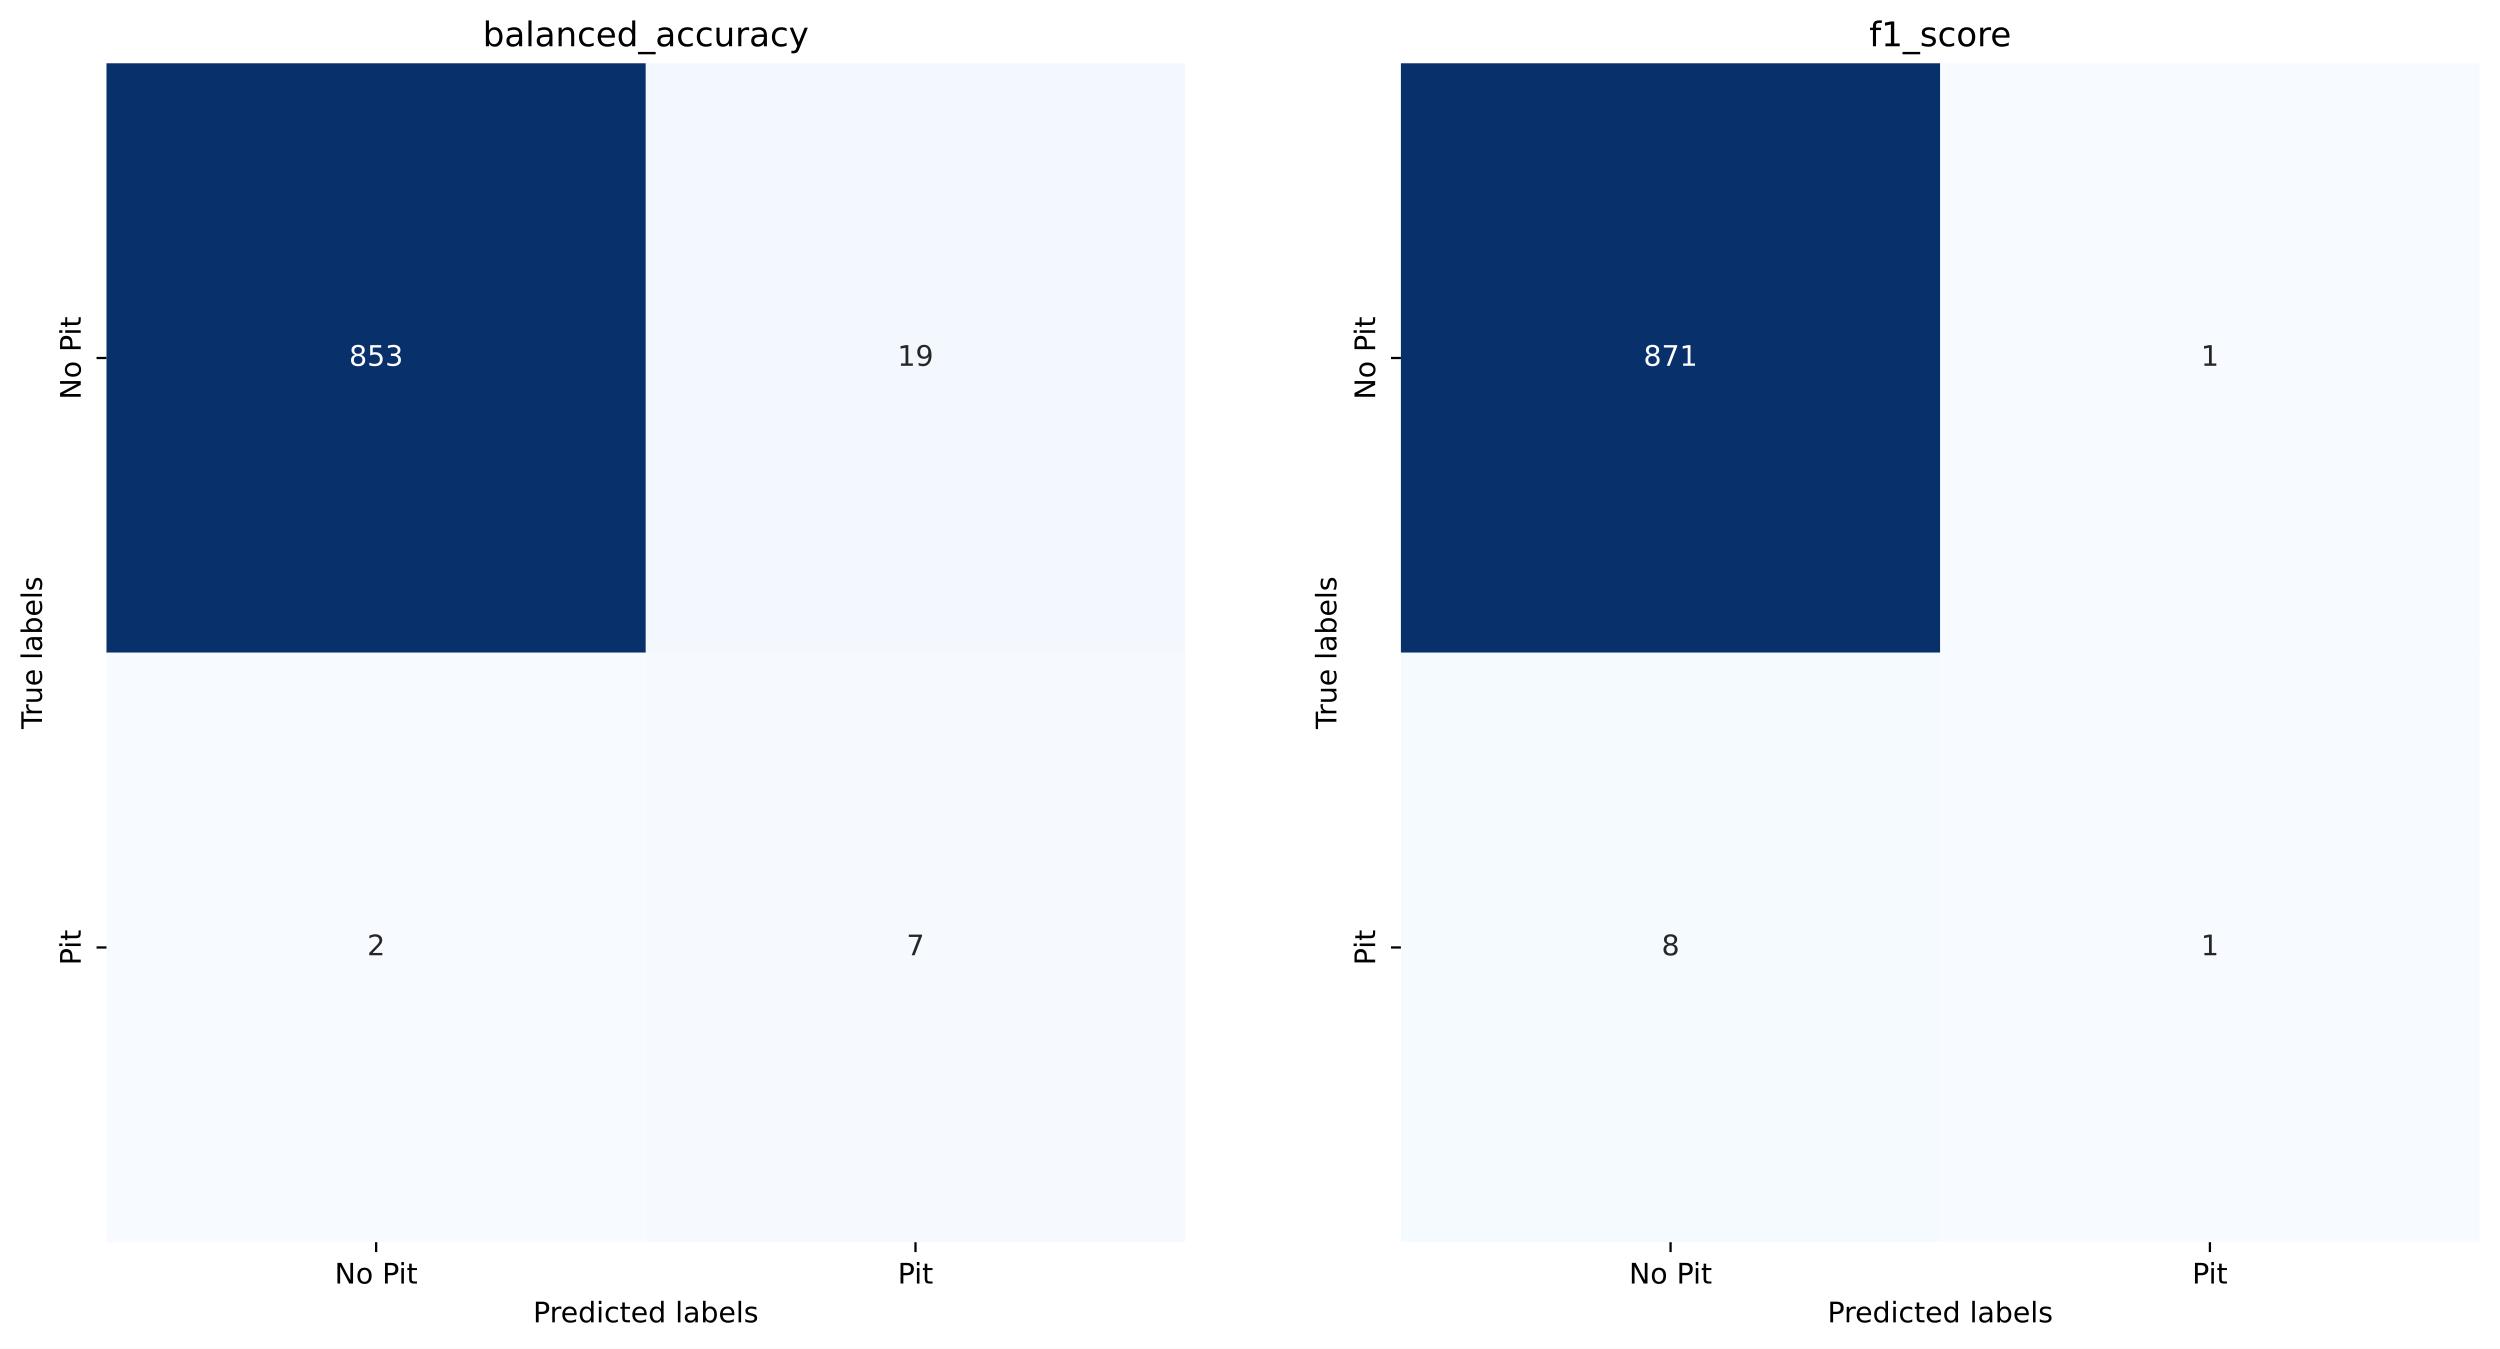
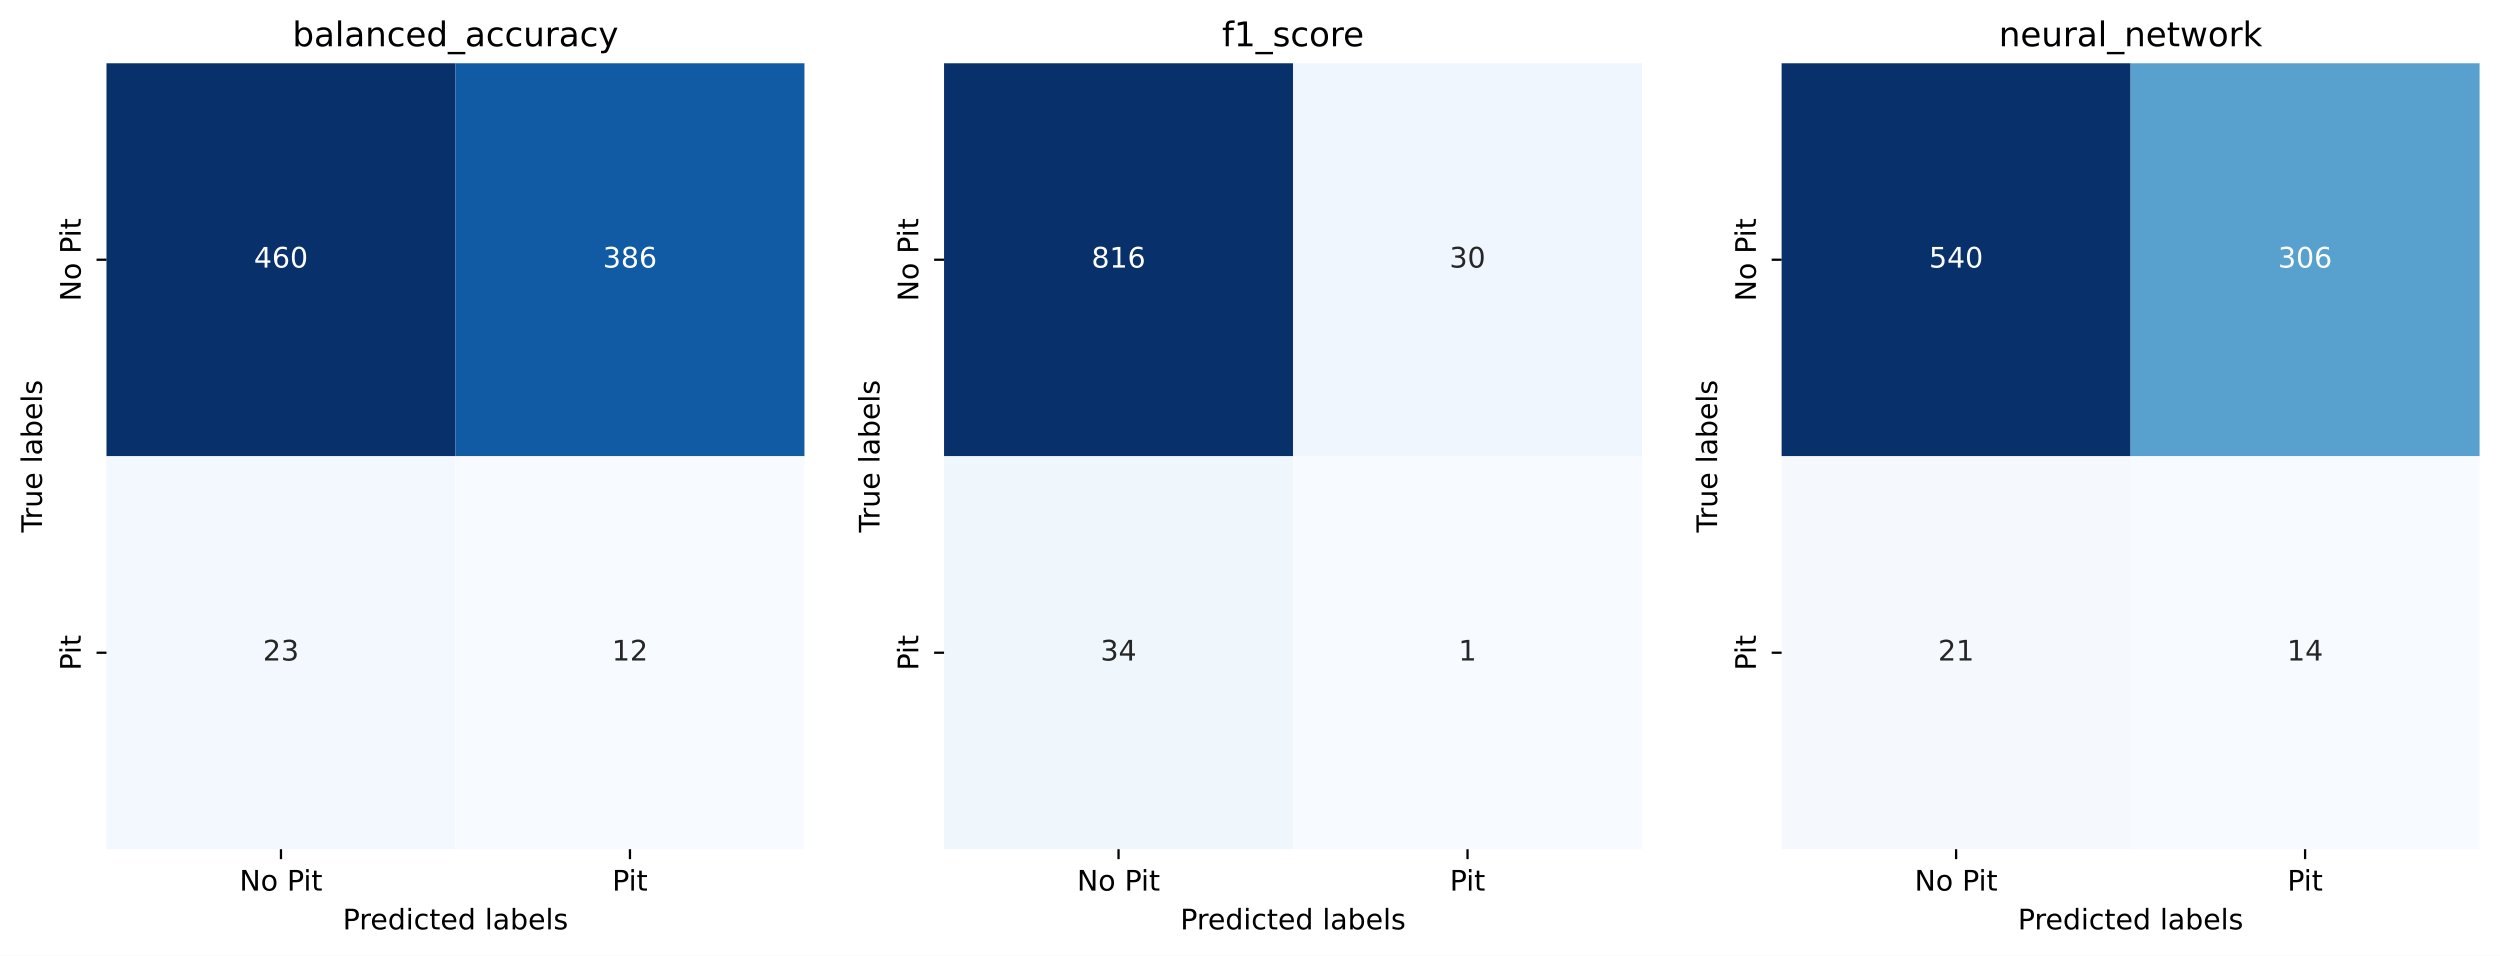
- <svg xmlns="http://www.w3.org/2000/svg" xmlns:xlink="http://www.w3.org/1999/xlink" width="881.756pt" height="475.674pt" viewBox="0 0 881.756 475.674" version="1.1">
+ <svg xmlns="http://www.w3.org/2000/svg" xmlns:xlink="http://www.w3.org/1999/xlink" width="881.756pt" height="337.074pt" viewBox="0 0 881.756 337.074" version="1.1">
  <defs>
    <style type="text/css">*{stroke-linejoin: round; stroke-linecap: butt}</style>
  </defs>
  <g id="figure_1">
    <g id="patch_1">
-       <path d="M 0 475.674  L 881.756 475.674  L 881.756 0  L 0 0  z " style="fill: #ffffff" />
+       <path d="M 0 337.074  L 881.756 337.074  L 881.756 0  L 0 0  z " style="fill: #ffffff" />
    </g>
    <g id="axes_1">
      <g id="patch_2">
-         <path d="M 37.556 438.118  L 418.011 438.118  L 418.011 22.318  L 37.556 22.318  z " style="fill: #ffffff" />
+         <path d="M 37.556 299.518  L 283.733 299.518  L 283.733 22.318  L 37.556 22.318  z " style="fill: #ffffff" />
      </g>
      <g id="QuadMesh_1">
-         <path d="M 37.556 22.318  L 227.784 22.318  L 227.784 230.218  L 37.556 230.218  L 37.556 22.318  " clip-path="url(#p7138cfb7b2)" style="fill: #08306b" />
-         <path d="M 227.784 22.318  L 418.011 22.318  L 418.011 230.218  L 227.784 230.218  L 227.784 22.318  " clip-path="url(#p7138cfb7b2)" style="fill: #f3f8fe" />
-         <path d="M 37.556 230.218  L 227.784 230.218  L 227.784 438.118  L 37.556 438.118  L 37.556 230.218  " clip-path="url(#p7138cfb7b2)" style="fill: #f7fbff" />
-         <path d="M 227.784 230.218  L 418.011 230.218  L 418.011 438.118  L 227.784 438.118  L 227.784 230.218  " clip-path="url(#p7138cfb7b2)" style="fill: #f6faff" />
+         <path d="M 37.556 22.318  L 160.644 22.318  L 160.644 160.918  L 37.556 160.918  L 37.556 22.318  " clip-path="url(#p412946b65f)" style="fill: #08306b" />
+         <path d="M 160.644 22.318  L 283.733 22.318  L 283.733 160.918  L 160.644 160.918  L 160.644 22.318  " clip-path="url(#p412946b65f)" style="fill: #105ba4" />
+         <path d="M 37.556 160.918  L 160.644 160.918  L 160.644 299.518  L 37.556 299.518  L 37.556 160.918  " clip-path="url(#p412946b65f)" style="fill: #f2f8fd" />
+         <path d="M 160.644 160.918  L 283.733 160.918  L 283.733 299.518  L 160.644 299.518  L 160.644 160.918  " clip-path="url(#p412946b65f)" style="fill: #f7fbff" />
      </g>
      <g id="matplotlib.axis_1">
        <g id="xtick_1">
          <g id="line2d_1">
            <defs>
-               <path id="m59a25c749a" d="M 0 0  L 0 3.5  " style="stroke: #000000; stroke-width: 0.8" />
+               <path id="m82a11cfa4b" d="M 0 0  L 0 3.5  " style="stroke: #000000; stroke-width: 0.8" />
            </defs>
            <g>
-               <use xlink:href="#m59a25c749a" x="132.67" y="438.118" style="stroke: #000000; stroke-width: 0.8" />
+               <use xlink:href="#m82a11cfa4b" x="99.1" y="299.518" style="stroke: #000000; stroke-width: 0.8" />
            </g>
          </g>
          <g id="text_1">
-             <g transform="translate(118.0293 452.7166) scale(0.1 -0.1)">
+             <g transform="translate(84.45974 314.1166) scale(0.1 -0.1)">
              <defs>
                <path id="DejaVuSans-4e" d="M 628 4666  L 1478 4666  L 3547 763  L 3547 4666  L 4159 4666  L 4159 0  L 3309 0  L 1241 3903  L 1241 0  L 628 0  L 628 4666  z " transform="scale(0.015625)" />
                <path id="DejaVuSans-6f" d="M 1959 3097  Q 1497 3097 1228 2736  Q 959 2375 959 1747  Q 959 1119 1226 758  Q 1494 397 1959 397  Q 2419 397 2687 759  Q 2956 1122 2956 1747  Q 2956 2369 2687 2733  Q 2419 3097 1959 3097  z M 1959 3584  Q 2709 3584 3137 3096  Q 3566 2609 3566 1747  Q 3566 888 3137 398  Q 2709 -91 1959 -91  Q 1206 -91 779 398  Q 353 888 353 1747  Q 353 2609 779 3096  Q 1206 3584 1959 3584  z " transform="scale(0.015625)" />
                <path id="DejaVuSans-20" transform="scale(0.015625)" />
                <path id="DejaVuSans-50" d="M 1259 4147  L 1259 2394  L 2053 2394  Q 2494 2394 2734 2622  Q 2975 2850 2975 3272  Q 2975 3691 2734 3919  Q 2494 4147 2053 4147  L 1259 4147  z M 628 4666  L 2053 4666  Q 2838 4666 3239 4311  Q 3641 3956 3641 3272  Q 3641 2581 3239 2228  Q 2838 1875 2053 1875  L 1259 1875  L 1259 0  L 628 0  L 628 4666  z " transform="scale(0.015625)" />
                <path id="DejaVuSans-69" d="M 603 3500  L 1178 3500  L 1178 0  L 603 0  L 603 3500  z M 603 4863  L 1178 4863  L 1178 4134  L 603 4134  L 603 4863  z " transform="scale(0.015625)" />
                <path id="DejaVuSans-74" d="M 1172 4494  L 1172 3500  L 2356 3500  L 2356 3053  L 1172 3053  L 1172 1153  Q 1172 725 1289 603  Q 1406 481 1766 481  L 2356 481  L 2356 0  L 1766 0  Q 1100 0 847 248  Q 594 497 594 1153  L 594 3053  L 172 3053  L 172 3500  L 594 3500  L 594 4494  L 1172 4494  z " transform="scale(0.015625)" />
              </defs>
              <use xlink:href="#DejaVuSans-4e" />
              <use xlink:href="#DejaVuSans-6f" x="74.805" />
              <use xlink:href="#DejaVuSans-20" x="135.986" />
              <use xlink:href="#DejaVuSans-50" x="167.773" />
              <use xlink:href="#DejaVuSans-69" x="225.826" />
              <use xlink:href="#DejaVuSans-74" x="253.609" />
            </g>
          </g>
        </g>
        <g id="xtick_2">
          <g id="line2d_2">
            <g>
-               <use xlink:href="#m59a25c749a" x="322.897" y="438.118" style="stroke: #000000; stroke-width: 0.8" />
+               <use xlink:href="#m82a11cfa4b" x="222.189" y="299.518" style="stroke: #000000; stroke-width: 0.8" />
            </g>
          </g>
          <g id="text_2">
-             <g transform="translate(316.6456 452.7166) scale(0.1 -0.1)">
+             <g transform="translate(215.937 314.1166) scale(0.1 -0.1)">
              <use xlink:href="#DejaVuSans-50" />
              <use xlink:href="#DejaVuSans-69" x="58.053" />
              <use xlink:href="#DejaVuSans-74" x="85.836" />
            </g>
          </g>
        </g>
        <g id="text_3">
-           <g transform="translate(188.0265 466.3947) scale(0.1 -0.1)">
+           <g transform="translate(120.8875 327.7947) scale(0.1 -0.1)">
            <defs>
              <path id="DejaVuSans-72" d="M 2631 2963  Q 2534 3019 2420 3045  Q 2306 3072 2169 3072  Q 1681 3072 1420 2755  Q 1159 2438 1159 1844  L 1159 0  L 581 0  L 581 3500  L 1159 3500  L 1159 2956  Q 1341 3275 1631 3429  Q 1922 3584 2338 3584  Q 2397 3584 2469 3576  Q 2541 3569 2628 3553  L 2631 2963  z " transform="scale(0.015625)" />
              <path id="DejaVuSans-65" d="M 3597 1894  L 3597 1613  L 953 1613  Q 991 1019 1311 708  Q 1631 397 2203 397  Q 2534 397 2845 478  Q 3156 559 3463 722  L 3463 178  Q 3153 47 2828 -22  Q 2503 -91 2169 -91  Q 1331 -91 842 396  Q 353 884 353 1716  Q 353 2575 817 3079  Q 1281 3584 2069 3584  Q 2775 3584 3186 3129  Q 3597 2675 3597 1894  z M 3022 2063  Q 3016 2534 2758 2815  Q 2500 3097 2075 3097  Q 1594 3097 1305 2825  Q 1016 2553 972 2059  L 3022 2063  z " transform="scale(0.015625)" />
              <path id="DejaVuSans-64" d="M 2906 2969  L 2906 4863  L 3481 4863  L 3481 0  L 2906 0  L 2906 525  Q 2725 213 2448 61  Q 2172 -91 1784 -91  Q 1150 -91 751 415  Q 353 922 353 1747  Q 353 2572 751 3078  Q 1150 3584 1784 3584  Q 2172 3584 2448 3432  Q 2725 3281 2906 2969  z M 947 1747  Q 947 1113 1208 752  Q 1469 391 1925 391  Q 2381 391 2643 752  Q 2906 1113 2906 1747  Q 2906 2381 2643 2742  Q 2381 3103 1925 3103  Q 1469 3103 1208 2742  Q 947 2381 947 1747  z " transform="scale(0.015625)" />
              <path id="DejaVuSans-63" d="M 3122 3366  L 3122 2828  Q 2878 2963 2633 3030  Q 2388 3097 2138 3097  Q 1578 3097 1268 2742  Q 959 2388 959 1747  Q 959 1106 1268 751  Q 1578 397 2138 397  Q 2388 397 2633 464  Q 2878 531 3122 666  L 3122 134  Q 2881 22 2623 -34  Q 2366 -91 2075 -91  Q 1284 -91 818 406  Q 353 903 353 1747  Q 353 2603 823 3093  Q 1294 3584 2113 3584  Q 2378 3584 2631 3529  Q 2884 3475 3122 3366  z " transform="scale(0.015625)" />
              <path id="DejaVuSans-6c" d="M 603 4863  L 1178 4863  L 1178 0  L 603 0  L 603 4863  z " transform="scale(0.015625)" />
              <path id="DejaVuSans-61" d="M 2194 1759  Q 1497 1759 1228 1600  Q 959 1441 959 1056  Q 959 750 1161 570  Q 1363 391 1709 391  Q 2188 391 2477 730  Q 2766 1069 2766 1631  L 2766 1759  L 2194 1759  z M 3341 1997  L 3341 0  L 2766 0  L 2766 531  Q 2569 213 2275 61  Q 1981 -91 1556 -91  Q 1019 -91 701 211  Q 384 513 384 1019  Q 384 1609 779 1909  Q 1175 2209 1959 2209  L 2766 2209  L 2766 2266  Q 2766 2663 2505 2880  Q 2244 3097 1772 3097  Q 1472 3097 1187 3025  Q 903 2953 641 2809  L 641 3341  Q 956 3463 1253 3523  Q 1550 3584 1831 3584  Q 2591 3584 2966 3190  Q 3341 2797 3341 1997  z " transform="scale(0.015625)" />
              <path id="DejaVuSans-62" d="M 3116 1747  Q 3116 2381 2855 2742  Q 2594 3103 2138 3103  Q 1681 3103 1420 2742  Q 1159 2381 1159 1747  Q 1159 1113 1420 752  Q 1681 391 2138 391  Q 2594 391 2855 752  Q 3116 1113 3116 1747  z M 1159 2969  Q 1341 3281 1617 3432  Q 1894 3584 2278 3584  Q 2916 3584 3314 3078  Q 3713 2572 3713 1747  Q 3713 922 3314 415  Q 2916 -91 2278 -91  Q 1894 -91 1617 61  Q 1341 213 1159 525  L 1159 0  L 581 0  L 581 4863  L 1159 4863  L 1159 2969  z " transform="scale(0.015625)" />
              <path id="DejaVuSans-73" d="M 2834 3397  L 2834 2853  Q 2591 2978 2328 3040  Q 2066 3103 1784 3103  Q 1356 3103 1142 2972  Q 928 2841 928 2578  Q 928 2378 1081 2264  Q 1234 2150 1697 2047  L 1894 2003  Q 2506 1872 2764 1633  Q 3022 1394 3022 966  Q 3022 478 2636 193  Q 2250 -91 1575 -91  Q 1294 -91 989 -36  Q 684 19 347 128  L 347 722  Q 666 556 975 473  Q 1284 391 1588 391  Q 1994 391 2212 530  Q 2431 669 2431 922  Q 2431 1156 2273 1281  Q 2116 1406 1581 1522  L 1381 1569  Q 847 1681 609 1914  Q 372 2147 372 2553  Q 372 3047 722 3315  Q 1072 3584 1716 3584  Q 2034 3584 2315 3537  Q 2597 3491 2834 3397  z " transform="scale(0.015625)" />
            </defs>
            <use xlink:href="#DejaVuSans-50" />
            <use xlink:href="#DejaVuSans-72" x="58.553" />
            <use xlink:href="#DejaVuSans-65" x="97.416" />
            <use xlink:href="#DejaVuSans-64" x="158.939" />
            <use xlink:href="#DejaVuSans-69" x="222.416" />
            <use xlink:href="#DejaVuSans-63" x="250.199" />
            <use xlink:href="#DejaVuSans-74" x="305.18" />
            <use xlink:href="#DejaVuSans-65" x="344.389" />
            <use xlink:href="#DejaVuSans-64" x="405.912" />
            <use xlink:href="#DejaVuSans-20" x="469.389" />
            <use xlink:href="#DejaVuSans-6c" x="501.176" />
            <use xlink:href="#DejaVuSans-61" x="528.959" />
            <use xlink:href="#DejaVuSans-62" x="590.238" />
            <use xlink:href="#DejaVuSans-65" x="653.715" />
            <use xlink:href="#DejaVuSans-6c" x="715.238" />
            <use xlink:href="#DejaVuSans-73" x="743.021" />
          </g>
        </g>
      </g>
      <g id="matplotlib.axis_2">
        <g id="ytick_1">
          <g id="line2d_3">
            <defs>
-               <path id="m579c50ef33" d="M 0 0  L -3.5 0  " style="stroke: #000000; stroke-width: 0.8" />
+               <path id="m616c3fc9b0" d="M 0 0  L -3.5 0  " style="stroke: #000000; stroke-width: 0.8" />
            </defs>
            <g>
-               <use xlink:href="#m579c50ef33" x="37.556" y="126.268" style="stroke: #000000; stroke-width: 0.8" />
+               <use xlink:href="#m616c3fc9b0" x="37.556" y="91.618" style="stroke: #000000; stroke-width: 0.8" />
            </g>
          </g>
          <g id="text_4">
-             <g transform="translate(28.47656 140.9087) rotate(-90) scale(0.1 -0.1)">
+             <g transform="translate(28.47656 106.2588) rotate(-90) scale(0.1 -0.1)">
              <use xlink:href="#DejaVuSans-4e" />
              <use xlink:href="#DejaVuSans-6f" x="74.805" />
              <use xlink:href="#DejaVuSans-20" x="135.986" />
              <use xlink:href="#DejaVuSans-50" x="167.773" />
              <use xlink:href="#DejaVuSans-69" x="225.826" />
              <use xlink:href="#DejaVuSans-74" x="253.609" />
            </g>
          </g>
        </g>
        <g id="ytick_2">
          <g id="line2d_4">
            <g>
-               <use xlink:href="#m579c50ef33" x="37.556" y="334.168" style="stroke: #000000; stroke-width: 0.8" />
+               <use xlink:href="#m616c3fc9b0" x="37.556" y="230.218" style="stroke: #000000; stroke-width: 0.8" />
            </g>
          </g>
          <g id="text_5">
-             <g transform="translate(28.47656 340.4197) rotate(-90) scale(0.1 -0.1)">
+             <g transform="translate(28.47656 236.4697) rotate(-90) scale(0.1 -0.1)">
              <use xlink:href="#DejaVuSans-50" />
              <use xlink:href="#DejaVuSans-69" x="58.053" />
              <use xlink:href="#DejaVuSans-74" x="85.836" />
            </g>
          </g>
        </g>
        <g id="text_6">
-           <g transform="translate(14.79844 257.122) rotate(-90) scale(0.1 -0.1)">
+           <g transform="translate(14.79844 187.822) rotate(-90) scale(0.1 -0.1)">
            <defs>
              <path id="DejaVuSans-54" d="M -19 4666  L 3928 4666  L 3928 4134  L 2272 4134  L 2272 0  L 1638 0  L 1638 4134  L -19 4134  L -19 4666  z " transform="scale(0.015625)" />
              <path id="DejaVuSans-75" d="M 544 1381  L 544 3500  L 1119 3500  L 1119 1403  Q 1119 906 1312 657  Q 1506 409 1894 409  Q 2359 409 2629 706  Q 2900 1003 2900 1516  L 2900 3500  L 3475 3500  L 3475 0  L 2900 0  L 2900 538  Q 2691 219 2414 64  Q 2138 -91 1772 -91  Q 1169 -91 856 284  Q 544 659 544 1381  z M 1991 3584  L 1991 3584  z " transform="scale(0.015625)" />
            </defs>
            <use xlink:href="#DejaVuSans-54" />
            <use xlink:href="#DejaVuSans-72" x="46.334" />
            <use xlink:href="#DejaVuSans-75" x="87.447" />
            <use xlink:href="#DejaVuSans-65" x="150.826" />
            <use xlink:href="#DejaVuSans-20" x="212.35" />
            <use xlink:href="#DejaVuSans-6c" x="244.137" />
            <use xlink:href="#DejaVuSans-61" x="271.92" />
            <use xlink:href="#DejaVuSans-62" x="333.199" />
            <use xlink:href="#DejaVuSans-65" x="396.676" />
            <use xlink:href="#DejaVuSans-6c" x="458.199" />
            <use xlink:href="#DejaVuSans-73" x="485.982" />
          </g>
        </g>
      </g>
      <g id="text_7">
-         <g style="fill: #ffffff" transform="translate(123.1261 129.0275) scale(0.1 -0.1)">
-           <defs>
+         <g style="fill: #ffffff" transform="translate(89.55662 94.3775) scale(0.1 -0.1)">
+           <defs>
+             <path id="DejaVuSans-34" d="M 2419 4116  L 825 1625  L 2419 1625  L 2419 4116  z M 2253 4666  L 3047 4666  L 3047 1625  L 3713 1625  L 3713 1100  L 3047 1100  L 3047 0  L 2419 0  L 2419 1100  L 313 1100  L 313 1709  L 2253 4666  z " transform="scale(0.015625)" />
+             <path id="DejaVuSans-36" d="M 2113 2584  Q 1688 2584 1439 2293  Q 1191 2003 1191 1497  Q 1191 994 1439 701  Q 1688 409 2113 409  Q 2538 409 2786 701  Q 3034 994 3034 1497  Q 3034 2003 2786 2293  Q 2538 2584 2113 2584  z M 3366 4563  L 3366 3988  Q 3128 4100 2886 4159  Q 2644 4219 2406 4219  Q 1781 4219 1451 3797  Q 1122 3375 1075 2522  Q 1259 2794 1537 2939  Q 1816 3084 2150 3084  Q 2853 3084 3261 2657  Q 3669 2231 3669 1497  Q 3669 778 3244 343  Q 2819 -91 2113 -91  Q 1303 -91 875 529  Q 447 1150 447 2328  Q 447 3434 972 4092  Q 1497 4750 2381 4750  Q 2619 4750 2861 4703  Q 3103 4656 3366 4563  z " transform="scale(0.015625)" />
+             <path id="DejaVuSans-30" d="M 2034 4250  Q 1547 4250 1301 3770  Q 1056 3291 1056 2328  Q 1056 1369 1301 889  Q 1547 409 2034 409  Q 2525 409 2770 889  Q 3016 1369 3016 2328  Q 3016 3291 2770 3770  Q 2525 4250 2034 4250  z M 2034 4750  Q 2819 4750 3233 4129  Q 3647 3509 3647 2328  Q 3647 1150 3233 529  Q 2819 -91 2034 -91  Q 1250 -91 836 529  Q 422 1150 422 2328  Q 422 3509 836 4129  Q 1250 4750 2034 4750  z " transform="scale(0.015625)" />
+           </defs>
+           <use xlink:href="#DejaVuSans-34" />
+           <use xlink:href="#DejaVuSans-36" x="63.623" />
+           <use xlink:href="#DejaVuSans-30" x="127.246" />
+         </g>
+       </g>
+       <g id="text_8">
+         <g style="fill: #ffffff" transform="translate(212.6449 94.3775) scale(0.1 -0.1)">
+           <defs>
+             <path id="DejaVuSans-33" d="M 2597 2516  Q 3050 2419 3304 2112  Q 3559 1806 3559 1356  Q 3559 666 3084 287  Q 2609 -91 1734 -91  Q 1441 -91 1130 -33  Q 819 25 488 141  L 488 750  Q 750 597 1062 519  Q 1375 441 1716 441  Q 2309 441 2620 675  Q 2931 909 2931 1356  Q 2931 1769 2642 2001  Q 2353 2234 1838 2234  L 1294 2234  L 1294 2753  L 1863 2753  Q 2328 2753 2575 2939  Q 2822 3125 2822 3475  Q 2822 3834 2567 4026  Q 2313 4219 1838 4219  Q 1578 4219 1281 4162  Q 984 4106 628 3988  L 628 4550  Q 988 4650 1302 4700  Q 1616 4750 1894 4750  Q 2613 4750 3031 4423  Q 3450 4097 3450 3541  Q 3450 3153 3228 2886  Q 3006 2619 2597 2516  z " transform="scale(0.015625)" />
            <path id="DejaVuSans-38" d="M 2034 2216  Q 1584 2216 1326 1975  Q 1069 1734 1069 1313  Q 1069 891 1326 650  Q 1584 409 2034 409  Q 2484 409 2743 651  Q 3003 894 3003 1313  Q 3003 1734 2745 1975  Q 2488 2216 2034 2216  z M 1403 2484  Q 997 2584 770 2862  Q 544 3141 544 3541  Q 544 4100 942 4425  Q 1341 4750 2034 4750  Q 2731 4750 3128 4425  Q 3525 4100 3525 3541  Q 3525 3141 3298 2862  Q 3072 2584 2669 2484  Q 3125 2378 3379 2068  Q 3634 1759 3634 1313  Q 3634 634 3220 271  Q 2806 -91 2034 -91  Q 1263 -91 848 271  Q 434 634 434 1313  Q 434 1759 690 2068  Q 947 2378 1403 2484  z M 1172 3481  Q 1172 3119 1398 2916  Q 1625 2713 2034 2713  Q 2441 2713 2670 2916  Q 2900 3119 2900 3481  Q 2900 3844 2670 4047  Q 2441 4250 2034 4250  Q 1625 4250 1398 4047  Q 1172 3844 1172 3481  z " transform="scale(0.015625)" />
-             <path id="DejaVuSans-35" d="M 691 4666  L 3169 4666  L 3169 4134  L 1269 4134  L 1269 2991  Q 1406 3038 1543 3061  Q 1681 3084 1819 3084  Q 2600 3084 3056 2656  Q 3513 2228 3513 1497  Q 3513 744 3044 326  Q 2575 -91 1722 -91  Q 1428 -91 1123 -41  Q 819 9 494 109  L 494 744  Q 775 591 1075 516  Q 1375 441 1709 441  Q 2250 441 2565 725  Q 2881 1009 2881 1497  Q 2881 1984 2565 2268  Q 2250 2553 1709 2553  Q 1456 2553 1204 2497  Q 953 2441 691 2322  L 691 4666  z " transform="scale(0.015625)" />
-             <path id="DejaVuSans-33" d="M 2597 2516  Q 3050 2419 3304 2112  Q 3559 1806 3559 1356  Q 3559 666 3084 287  Q 2609 -91 1734 -91  Q 1441 -91 1130 -33  Q 819 25 488 141  L 488 750  Q 750 597 1062 519  Q 1375 441 1716 441  Q 2309 441 2620 675  Q 2931 909 2931 1356  Q 2931 1769 2642 2001  Q 2353 2234 1838 2234  L 1294 2234  L 1294 2753  L 1863 2753  Q 2328 2753 2575 2939  Q 2822 3125 2822 3475  Q 2822 3834 2567 4026  Q 2313 4219 1838 4219  Q 1578 4219 1281 4162  Q 984 4106 628 3988  L 628 4550  Q 988 4650 1302 4700  Q 1616 4750 1894 4750  Q 2613 4750 3031 4423  Q 3450 4097 3450 3541  Q 3450 3153 3228 2886  Q 3006 2619 2597 2516  z " transform="scale(0.015625)" />
-           </defs>
-           <use xlink:href="#DejaVuSans-38" />
-           <use xlink:href="#DejaVuSans-35" x="63.623" />
-           <use xlink:href="#DejaVuSans-33" x="127.246" />
-         </g>
-       </g>
-       <g id="text_8">
-         <g style="fill: #262626" transform="translate(316.5347 129.0275) scale(0.1 -0.1)">
+           </defs>
+           <use xlink:href="#DejaVuSans-33" />
+           <use xlink:href="#DejaVuSans-38" x="63.623" />
+           <use xlink:href="#DejaVuSans-36" x="127.246" />
+         </g>
+       </g>
+       <g id="text_9">
+         <g style="fill: #262626" transform="translate(92.73787 232.9775) scale(0.1 -0.1)">
+           <defs>
+             <path id="DejaVuSans-32" d="M 1228 531  L 3431 531  L 3431 0  L 469 0  L 469 531  Q 828 903 1448 1529  Q 2069 2156 2228 2338  Q 2531 2678 2651 2914  Q 2772 3150 2772 3378  Q 2772 3750 2511 3984  Q 2250 4219 1831 4219  Q 1534 4219 1204 4116  Q 875 4013 500 3803  L 500 4441  Q 881 4594 1212 4672  Q 1544 4750 1819 4750  Q 2544 4750 2975 4387  Q 3406 4025 3406 3419  Q 3406 3131 3298 2873  Q 3191 2616 2906 2266  Q 2828 2175 2409 1742  Q 1991 1309 1228 531  z " transform="scale(0.015625)" />
+           </defs>
+           <use xlink:href="#DejaVuSans-32" />
+           <use xlink:href="#DejaVuSans-33" x="63.623" />
+         </g>
+       </g>
+       <g id="text_10">
+         <g style="fill: #262626" transform="translate(215.8261 232.9775) scale(0.1 -0.1)">
          <defs>
            <path id="DejaVuSans-31" d="M 794 531  L 1825 531  L 1825 4091  L 703 3866  L 703 4441  L 1819 4666  L 2450 4666  L 2450 531  L 3481 531  L 3481 0  L 794 0  L 794 531  z " transform="scale(0.015625)" />
-             <path id="DejaVuSans-39" d="M 703 97  L 703 672  Q 941 559 1184 500  Q 1428 441 1663 441  Q 2288 441 2617 861  Q 2947 1281 2994 2138  Q 2813 1869 2534 1725  Q 2256 1581 1919 1581  Q 1219 1581 811 2004  Q 403 2428 403 3163  Q 403 3881 828 4315  Q 1253 4750 1959 4750  Q 2769 4750 3195 4129  Q 3622 3509 3622 2328  Q 3622 1225 3098 567  Q 2575 -91 1691 -91  Q 1453 -91 1209 -44  Q 966 3 703 97  z M 1959 2075  Q 2384 2075 2632 2365  Q 2881 2656 2881 3163  Q 2881 3666 2632 3958  Q 2384 4250 1959 4250  Q 1534 4250 1286 3958  Q 1038 3666 1038 3163  Q 1038 2656 1286 2365  Q 1534 2075 1959 2075  z " transform="scale(0.015625)" />
          </defs>
          <use xlink:href="#DejaVuSans-31" />
-           <use xlink:href="#DejaVuSans-39" x="63.623" />
-         </g>
-       </g>
-       <g id="text_9">
-         <g style="fill: #262626" transform="translate(129.4886 336.9275) scale(0.1 -0.1)">
-           <defs>
-             <path id="DejaVuSans-32" d="M 1228 531  L 3431 531  L 3431 0  L 469 0  L 469 531  Q 828 903 1448 1529  Q 2069 2156 2228 2338  Q 2531 2678 2651 2914  Q 2772 3150 2772 3378  Q 2772 3750 2511 3984  Q 2250 4219 1831 4219  Q 1534 4219 1204 4116  Q 875 4013 500 3803  L 500 4441  Q 881 4594 1212 4672  Q 1544 4750 1819 4750  Q 2544 4750 2975 4387  Q 3406 4025 3406 3419  Q 3406 3131 3298 2873  Q 3191 2616 2906 2266  Q 2828 2175 2409 1742  Q 1991 1309 1228 531  z " transform="scale(0.015625)" />
-           </defs>
-           <use xlink:href="#DejaVuSans-32" />
-         </g>
-       </g>
-       <g id="text_10">
-         <g style="fill: #262626" transform="translate(319.7159 336.9275) scale(0.1 -0.1)">
-           <defs>
-             <path id="DejaVuSans-37" d="M 525 4666  L 3525 4666  L 3525 4397  L 1831 0  L 1172 0  L 2766 4134  L 525 4134  L 525 4666  z " transform="scale(0.015625)" />
-           </defs>
-           <use xlink:href="#DejaVuSans-37" />
+           <use xlink:href="#DejaVuSans-32" x="63.623" />
        </g>
      </g>
      <g id="text_11">
-         <g transform="translate(170.2801 16.31812) scale(0.12 -0.12)">
+         <g transform="translate(103.141 16.31812) scale(0.12 -0.12)">
          <defs>
            <path id="DejaVuSans-6e" d="M 3513 2113  L 3513 0  L 2938 0  L 2938 2094  Q 2938 2591 2744 2837  Q 2550 3084 2163 3084  Q 1697 3084 1428 2787  Q 1159 2491 1159 1978  L 1159 0  L 581 0  L 581 3500  L 1159 3500  L 1159 2956  Q 1366 3272 1645 3428  Q 1925 3584 2291 3584  Q 2894 3584 3203 3211  Q 3513 2838 3513 2113  z " transform="scale(0.015625)" />
            <path id="DejaVuSans-5f" d="M 3263 -1063  L 3263 -1509  L -63 -1509  L -63 -1063  L 3263 -1063  z " transform="scale(0.015625)" />
            <path id="DejaVuSans-79" d="M 2059 -325  Q 1816 -950 1584 -1140  Q 1353 -1331 966 -1331  L 506 -1331  L 506 -850  L 844 -850  Q 1081 -850 1212 -737  Q 1344 -625 1503 -206  L 1606 56  L 191 3500  L 800 3500  L 1894 763  L 2988 3500  L 3597 3500  L 2059 -325  z " transform="scale(0.015625)" />
          </defs>
          <use xlink:href="#DejaVuSans-62" />
          <use xlink:href="#DejaVuSans-61" x="63.477" />
          <use xlink:href="#DejaVuSans-6c" x="124.756" />
          <use xlink:href="#DejaVuSans-61" x="152.539" />
          <use xlink:href="#DejaVuSans-6e" x="213.818" />
          <use xlink:href="#DejaVuSans-63" x="277.197" />
          <use xlink:href="#DejaVuSans-65" x="332.178" />
          <use xlink:href="#DejaVuSans-64" x="393.701" />
          <use xlink:href="#DejaVuSans-5f" x="457.178" />
          <use xlink:href="#DejaVuSans-61" x="507.178" />
          <use xlink:href="#DejaVuSans-63" x="568.457" />
          <use xlink:href="#DejaVuSans-63" x="623.438" />
          <use xlink:href="#DejaVuSans-75" x="678.418" />
          <use xlink:href="#DejaVuSans-72" x="741.797" />
          <use xlink:href="#DejaVuSans-61" x="782.91" />
          <use xlink:href="#DejaVuSans-63" x="844.189" />
          <use xlink:href="#DejaVuSans-79" x="899.17" />
        </g>
      </g>
    </g>
    <g id="axes_2">
      <g id="patch_3">
-         <path d="M 494.102 438.118  L 874.556 438.118  L 874.556 22.318  L 494.102 22.318  z " style="fill: #ffffff" />
+         <path d="M 332.968 299.518  L 579.144 299.518  L 579.144 22.318  L 332.968 22.318  z " style="fill: #ffffff" />
      </g>
      <g id="QuadMesh_2">
-         <path d="M 494.102 22.318  L 684.329 22.318  L 684.329 230.218  L 494.102 230.218  L 494.102 22.318  " clip-path="url(#p85b4f92f2e)" style="fill: #08306b" />
-         <path d="M 684.329 22.318  L 874.556 22.318  L 874.556 230.218  L 684.329 230.218  L 684.329 22.318  " clip-path="url(#p85b4f92f2e)" style="fill: #f7fbff" />
-         <path d="M 494.102 230.218  L 684.329 230.218  L 684.329 438.118  L 494.102 438.118  L 494.102 230.218  " clip-path="url(#p85b4f92f2e)" style="fill: #f5fafe" />
-         <path d="M 684.329 230.218  L 874.556 230.218  L 874.556 438.118  L 684.329 438.118  L 684.329 230.218  " clip-path="url(#p85b4f92f2e)" style="fill: #f7fbff" />
+         <path d="M 332.968 22.318  L 456.056 22.318  L 456.056 160.918  L 332.968 160.918  L 332.968 22.318  " clip-path="url(#p7627d999a8)" style="fill: #08306b" />
+         <path d="M 456.056 22.318  L 579.144 22.318  L 579.144 160.918  L 456.056 160.918  L 456.056 22.318  " clip-path="url(#p7627d999a8)" style="fill: #f0f6fd" />
+         <path d="M 332.968 160.918  L 456.056 160.918  L 456.056 299.518  L 332.968 299.518  L 332.968 160.918  " clip-path="url(#p7627d999a8)" style="fill: #eff6fc" />
+         <path d="M 456.056 160.918  L 579.144 160.918  L 579.144 299.518  L 456.056 299.518  L 456.056 160.918  " clip-path="url(#p7627d999a8)" style="fill: #f7fbff" />
      </g>
      <g id="matplotlib.axis_3">
        <g id="xtick_3">
          <g id="line2d_5">
            <g>
-               <use xlink:href="#m59a25c749a" x="589.215" y="438.118" style="stroke: #000000; stroke-width: 0.8" />
+               <use xlink:href="#m82a11cfa4b" x="394.512" y="299.518" style="stroke: #000000; stroke-width: 0.8" />
            </g>
          </g>
          <g id="text_12">
-             <g transform="translate(574.5747 452.7166) scale(0.1 -0.1)">
+             <g transform="translate(379.8715 314.1166) scale(0.1 -0.1)">
              <use xlink:href="#DejaVuSans-4e" />
              <use xlink:href="#DejaVuSans-6f" x="74.805" />
              <use xlink:href="#DejaVuSans-20" x="135.986" />
              <use xlink:href="#DejaVuSans-50" x="167.773" />
              <use xlink:href="#DejaVuSans-69" x="225.826" />
              <use xlink:href="#DejaVuSans-74" x="253.609" />
            </g>
          </g>
        </g>
        <g id="xtick_4">
          <g id="line2d_6">
            <g>
-               <use xlink:href="#m59a25c749a" x="779.443" y="438.118" style="stroke: #000000; stroke-width: 0.8" />
+               <use xlink:href="#m82a11cfa4b" x="517.6" y="299.518" style="stroke: #000000; stroke-width: 0.8" />
            </g>
          </g>
          <g id="text_13">
-             <g transform="translate(773.1911 452.7166) scale(0.1 -0.1)">
+             <g transform="translate(511.3488 314.1166) scale(0.1 -0.1)">
              <use xlink:href="#DejaVuSans-50" />
              <use xlink:href="#DejaVuSans-69" x="58.053" />
              <use xlink:href="#DejaVuSans-74" x="85.836" />
            </g>
          </g>
        </g>
        <g id="text_14">
-           <g transform="translate(644.5719 466.3947) scale(0.1 -0.1)">
+           <g transform="translate(416.2992 327.7947) scale(0.1 -0.1)">
            <use xlink:href="#DejaVuSans-50" />
            <use xlink:href="#DejaVuSans-72" x="58.553" />
            <use xlink:href="#DejaVuSans-65" x="97.416" />
            <use xlink:href="#DejaVuSans-64" x="158.939" />
            <use xlink:href="#DejaVuSans-69" x="222.416" />
            <use xlink:href="#DejaVuSans-63" x="250.199" />
            <use xlink:href="#DejaVuSans-74" x="305.18" />
            <use xlink:href="#DejaVuSans-65" x="344.389" />
            <use xlink:href="#DejaVuSans-64" x="405.912" />
            <use xlink:href="#DejaVuSans-20" x="469.389" />
            <use xlink:href="#DejaVuSans-6c" x="501.176" />
            <use xlink:href="#DejaVuSans-61" x="528.959" />
            <use xlink:href="#DejaVuSans-62" x="590.238" />
            <use xlink:href="#DejaVuSans-65" x="653.715" />
            <use xlink:href="#DejaVuSans-6c" x="715.238" />
            <use xlink:href="#DejaVuSans-73" x="743.021" />
          </g>
        </g>
      </g>
      <g id="matplotlib.axis_4">
        <g id="ytick_3">
          <g id="line2d_7">
            <g>
-               <use xlink:href="#m579c50ef33" x="494.102" y="126.268" style="stroke: #000000; stroke-width: 0.8" />
+               <use xlink:href="#m616c3fc9b0" x="332.968" y="91.618" style="stroke: #000000; stroke-width: 0.8" />
            </g>
          </g>
          <g id="text_15">
-             <g transform="translate(485.022 140.9087) rotate(-90) scale(0.1 -0.1)">
+             <g transform="translate(323.8883 106.2588) rotate(-90) scale(0.1 -0.1)">
              <use xlink:href="#DejaVuSans-4e" />
              <use xlink:href="#DejaVuSans-6f" x="74.805" />
              <use xlink:href="#DejaVuSans-20" x="135.986" />
              <use xlink:href="#DejaVuSans-50" x="167.773" />
              <use xlink:href="#DejaVuSans-69" x="225.826" />
              <use xlink:href="#DejaVuSans-74" x="253.609" />
            </g>
          </g>
        </g>
        <g id="ytick_4">
          <g id="line2d_8">
            <g>
-               <use xlink:href="#m579c50ef33" x="494.102" y="334.168" style="stroke: #000000; stroke-width: 0.8" />
+               <use xlink:href="#m616c3fc9b0" x="332.968" y="230.218" style="stroke: #000000; stroke-width: 0.8" />
            </g>
          </g>
          <g id="text_16">
-             <g transform="translate(485.022 340.4197) rotate(-90) scale(0.1 -0.1)">
+             <g transform="translate(323.8883 236.4697) rotate(-90) scale(0.1 -0.1)">
              <use xlink:href="#DejaVuSans-50" />
              <use xlink:href="#DejaVuSans-69" x="58.053" />
              <use xlink:href="#DejaVuSans-74" x="85.836" />
            </g>
          </g>
        </g>
        <g id="text_17">
-           <g transform="translate(471.3439 257.122) rotate(-90) scale(0.1 -0.1)">
+           <g transform="translate(310.2102 187.822) rotate(-90) scale(0.1 -0.1)">
            <use xlink:href="#DejaVuSans-54" />
            <use xlink:href="#DejaVuSans-72" x="46.334" />
            <use xlink:href="#DejaVuSans-75" x="87.447" />
            <use xlink:href="#DejaVuSans-65" x="150.826" />
            <use xlink:href="#DejaVuSans-20" x="212.35" />
            <use xlink:href="#DejaVuSans-6c" x="244.137" />
            <use xlink:href="#DejaVuSans-61" x="271.92" />
            <use xlink:href="#DejaVuSans-62" x="333.199" />
            <use xlink:href="#DejaVuSans-65" x="396.676" />
            <use xlink:href="#DejaVuSans-6c" x="458.199" />
            <use xlink:href="#DejaVuSans-73" x="485.982" />
          </g>
        </g>
      </g>
      <g id="text_18">
-         <g style="fill: #ffffff" transform="translate(579.6716 129.0275) scale(0.1 -0.1)">
+         <g style="fill: #ffffff" transform="translate(384.9684 94.3775) scale(0.1 -0.1)">
          <use xlink:href="#DejaVuSans-38" />
-           <use xlink:href="#DejaVuSans-37" x="63.623" />
-           <use xlink:href="#DejaVuSans-31" x="127.246" />
+           <use xlink:href="#DejaVuSans-31" x="63.623" />
+           <use xlink:href="#DejaVuSans-36" x="127.246" />
        </g>
      </g>
      <g id="text_19">
-         <g style="fill: #262626" transform="translate(776.2614 129.0275) scale(0.1 -0.1)">
+         <g style="fill: #262626" transform="translate(511.2379 94.3775) scale(0.1 -0.1)">
+           <use xlink:href="#DejaVuSans-33" />
+           <use xlink:href="#DejaVuSans-30" x="63.623" />
+         </g>
+       </g>
+       <g id="text_20">
+         <g style="fill: #262626" transform="translate(388.1496 232.9775) scale(0.1 -0.1)">
+           <use xlink:href="#DejaVuSans-33" />
+           <use xlink:href="#DejaVuSans-34" x="63.623" />
+         </g>
+       </g>
+       <g id="text_21">
+         <g style="fill: #262626" transform="translate(514.4191 232.9775) scale(0.1 -0.1)">
          <use xlink:href="#DejaVuSans-31" />
        </g>
      </g>
-       <g id="text_20">
-         <g style="fill: #262626" transform="translate(586.0341 336.9275) scale(0.1 -0.1)">
-           <use xlink:href="#DejaVuSans-38" />
-         </g>
-       </g>
-       <g id="text_21">
-         <g style="fill: #262626" transform="translate(776.2614 336.9275) scale(0.1 -0.1)">
-           <use xlink:href="#DejaVuSans-31" />
-         </g>
-       </g>
      <g id="text_22">
-         <g transform="translate(659.2799 16.31812) scale(0.12 -0.12)">
+         <g transform="translate(431.0072 16.31812) scale(0.12 -0.12)">
          <defs>
            <path id="DejaVuSans-66" d="M 2375 4863  L 2375 4384  L 1825 4384  Q 1516 4384 1395 4259  Q 1275 4134 1275 3809  L 1275 3500  L 2222 3500  L 2222 3053  L 1275 3053  L 1275 0  L 697 0  L 697 3053  L 147 3053  L 147 3500  L 697 3500  L 697 3744  Q 697 4328 969 4595  Q 1241 4863 1831 4863  L 2375 4863  z " transform="scale(0.015625)" />
          </defs>
          <use xlink:href="#DejaVuSans-66" />
          <use xlink:href="#DejaVuSans-31" x="35.205" />
          <use xlink:href="#DejaVuSans-5f" x="98.828" />
          <use xlink:href="#DejaVuSans-73" x="148.828" />
          <use xlink:href="#DejaVuSans-63" x="200.928" />
          <use xlink:href="#DejaVuSans-6f" x="255.908" />
          <use xlink:href="#DejaVuSans-72" x="317.09" />
          <use xlink:href="#DejaVuSans-65" x="355.953" />
        </g>
      </g>
    </g>
+     <g id="axes_3">
+       <g id="patch_4">
+         <path d="M 628.38 299.518  L 874.556 299.518  L 874.556 22.318  L 628.38 22.318  z " style="fill: #ffffff" />
+       </g>
+       <g id="QuadMesh_3">
+         <path d="M 628.38 22.318  L 751.468 22.318  L 751.468 160.918  L 628.38 160.918  L 628.38 22.318  " clip-path="url(#p33d6d02977)" style="fill: #08306b" />
+         <path d="M 751.468 22.318  L 874.556 22.318  L 874.556 160.918  L 751.468 160.918  L 751.468 22.318  " clip-path="url(#p33d6d02977)" style="fill: #58a1cf" />
+         <path d="M 628.38 160.918  L 751.468 160.918  L 751.468 299.518  L 628.38 299.518  L 628.38 160.918  " clip-path="url(#p33d6d02977)" style="fill: #f5f9fe" />
+         <path d="M 751.468 160.918  L 874.556 160.918  L 874.556 299.518  L 751.468 299.518  L 751.468 160.918  " clip-path="url(#p33d6d02977)" style="fill: #f7fbff" />
+       </g>
+       <g id="matplotlib.axis_5">
+         <g id="xtick_5">
+           <g id="line2d_9">
+             <g>
+               <use xlink:href="#m82a11cfa4b" x="689.924" y="299.518" style="stroke: #000000; stroke-width: 0.8" />
+             </g>
+           </g>
+           <g id="text_23">
+             <g transform="translate(675.2833 314.1166) scale(0.1 -0.1)">
+               <use xlink:href="#DejaVuSans-4e" />
+               <use xlink:href="#DejaVuSans-6f" x="74.805" />
+               <use xlink:href="#DejaVuSans-20" x="135.986" />
+               <use xlink:href="#DejaVuSans-50" x="167.773" />
+               <use xlink:href="#DejaVuSans-69" x="225.826" />
+               <use xlink:href="#DejaVuSans-74" x="253.609" />
+             </g>
+           </g>
+         </g>
+         <g id="xtick_6">
+           <g id="line2d_10">
+             <g>
+               <use xlink:href="#m82a11cfa4b" x="813.012" y="299.518" style="stroke: #000000; stroke-width: 0.8" />
+             </g>
+           </g>
+           <g id="text_24">
+             <g transform="translate(806.7606 314.1166) scale(0.1 -0.1)">
+               <use xlink:href="#DejaVuSans-50" />
+               <use xlink:href="#DejaVuSans-69" x="58.053" />
+               <use xlink:href="#DejaVuSans-74" x="85.836" />
+             </g>
+           </g>
+         </g>
+         <g id="text_25">
+           <g transform="translate(711.711 327.7947) scale(0.1 -0.1)">
+             <use xlink:href="#DejaVuSans-50" />
+             <use xlink:href="#DejaVuSans-72" x="58.553" />
+             <use xlink:href="#DejaVuSans-65" x="97.416" />
+             <use xlink:href="#DejaVuSans-64" x="158.939" />
+             <use xlink:href="#DejaVuSans-69" x="222.416" />
+             <use xlink:href="#DejaVuSans-63" x="250.199" />
+             <use xlink:href="#DejaVuSans-74" x="305.18" />
+             <use xlink:href="#DejaVuSans-65" x="344.389" />
+             <use xlink:href="#DejaVuSans-64" x="405.912" />
+             <use xlink:href="#DejaVuSans-20" x="469.389" />
+             <use xlink:href="#DejaVuSans-6c" x="501.176" />
+             <use xlink:href="#DejaVuSans-61" x="528.959" />
+             <use xlink:href="#DejaVuSans-62" x="590.238" />
+             <use xlink:href="#DejaVuSans-65" x="653.715" />
+             <use xlink:href="#DejaVuSans-6c" x="715.238" />
+             <use xlink:href="#DejaVuSans-73" x="743.021" />
+           </g>
+         </g>
+       </g>
+       <g id="matplotlib.axis_6">
+         <g id="ytick_5">
+           <g id="line2d_11">
+             <g>
+               <use xlink:href="#m616c3fc9b0" x="628.38" y="91.618" style="stroke: #000000; stroke-width: 0.8" />
+             </g>
+           </g>
+           <g id="text_26">
+             <g transform="translate(619.3001 106.2588) rotate(-90) scale(0.1 -0.1)">
+               <use xlink:href="#DejaVuSans-4e" />
+               <use xlink:href="#DejaVuSans-6f" x="74.805" />
+               <use xlink:href="#DejaVuSans-20" x="135.986" />
+               <use xlink:href="#DejaVuSans-50" x="167.773" />
+               <use xlink:href="#DejaVuSans-69" x="225.826" />
+               <use xlink:href="#DejaVuSans-74" x="253.609" />
+             </g>
+           </g>
+         </g>
+         <g id="ytick_6">
+           <g id="line2d_12">
+             <g>
+               <use xlink:href="#m616c3fc9b0" x="628.38" y="230.218" style="stroke: #000000; stroke-width: 0.8" />
+             </g>
+           </g>
+           <g id="text_27">
+             <g transform="translate(619.3001 236.4697) rotate(-90) scale(0.1 -0.1)">
+               <use xlink:href="#DejaVuSans-50" />
+               <use xlink:href="#DejaVuSans-69" x="58.053" />
+               <use xlink:href="#DejaVuSans-74" x="85.836" />
+             </g>
+           </g>
+         </g>
+         <g id="text_28">
+           <g transform="translate(605.622 187.822) rotate(-90) scale(0.1 -0.1)">
+             <use xlink:href="#DejaVuSans-54" />
+             <use xlink:href="#DejaVuSans-72" x="46.334" />
+             <use xlink:href="#DejaVuSans-75" x="87.447" />
+             <use xlink:href="#DejaVuSans-65" x="150.826" />
+             <use xlink:href="#DejaVuSans-20" x="212.35" />
+             <use xlink:href="#DejaVuSans-6c" x="244.137" />
+             <use xlink:href="#DejaVuSans-61" x="271.92" />
+             <use xlink:href="#DejaVuSans-62" x="333.199" />
+             <use xlink:href="#DejaVuSans-65" x="396.676" />
+             <use xlink:href="#DejaVuSans-6c" x="458.199" />
+             <use xlink:href="#DejaVuSans-73" x="485.982" />
+           </g>
+         </g>
+       </g>
+       <g id="text_29">
+         <g style="fill: #ffffff" transform="translate(680.3801 94.3775) scale(0.1 -0.1)">
+           <defs>
+             <path id="DejaVuSans-35" d="M 691 4666  L 3169 4666  L 3169 4134  L 1269 4134  L 1269 2991  Q 1406 3038 1543 3061  Q 1681 3084 1819 3084  Q 2600 3084 3056 2656  Q 3513 2228 3513 1497  Q 3513 744 3044 326  Q 2575 -91 1722 -91  Q 1428 -91 1123 -41  Q 819 9 494 109  L 494 744  Q 775 591 1075 516  Q 1375 441 1709 441  Q 2250 441 2565 725  Q 2881 1009 2881 1497  Q 2881 1984 2565 2268  Q 2250 2553 1709 2553  Q 1456 2553 1204 2497  Q 953 2441 691 2322  L 691 4666  z " transform="scale(0.015625)" />
+           </defs>
+           <use xlink:href="#DejaVuSans-35" />
+           <use xlink:href="#DejaVuSans-34" x="63.623" />
+           <use xlink:href="#DejaVuSans-30" x="127.246" />
+         </g>
+       </g>
+       <g id="text_30">
+         <g style="fill: #ffffff" transform="translate(803.4684 94.3775) scale(0.1 -0.1)">
+           <use xlink:href="#DejaVuSans-33" />
+           <use xlink:href="#DejaVuSans-30" x="63.623" />
+           <use xlink:href="#DejaVuSans-36" x="127.246" />
+         </g>
+       </g>
+       <g id="text_31">
+         <g style="fill: #262626" transform="translate(683.5614 232.9775) scale(0.1 -0.1)">
+           <use xlink:href="#DejaVuSans-32" />
+           <use xlink:href="#DejaVuSans-31" x="63.623" />
+         </g>
+       </g>
+       <g id="text_32">
+         <g style="fill: #262626" transform="translate(806.6496 232.9775) scale(0.1 -0.1)">
+           <use xlink:href="#DejaVuSans-31" />
+           <use xlink:href="#DejaVuSans-34" x="63.623" />
+         </g>
+       </g>
+       <g id="text_33">
+         <g transform="translate(704.9952 16.31812) scale(0.12 -0.12)">
+           <defs>
+             <path id="DejaVuSans-77" d="M 269 3500  L 844 3500  L 1563 769  L 2278 3500  L 2956 3500  L 3675 769  L 4391 3500  L 4966 3500  L 4050 0  L 3372 0  L 2619 2869  L 1863 0  L 1184 0  L 269 3500  z " transform="scale(0.015625)" />
+             <path id="DejaVuSans-6b" d="M 581 4863  L 1159 4863  L 1159 1991  L 2875 3500  L 3609 3500  L 1753 1863  L 3688 0  L 2938 0  L 1159 1709  L 1159 0  L 581 0  L 581 4863  z " transform="scale(0.015625)" />
+           </defs>
+           <use xlink:href="#DejaVuSans-6e" />
+           <use xlink:href="#DejaVuSans-65" x="63.379" />
+           <use xlink:href="#DejaVuSans-75" x="124.902" />
+           <use xlink:href="#DejaVuSans-72" x="188.281" />
+           <use xlink:href="#DejaVuSans-61" x="229.395" />
+           <use xlink:href="#DejaVuSans-6c" x="290.674" />
+           <use xlink:href="#DejaVuSans-5f" x="318.457" />
+           <use xlink:href="#DejaVuSans-6e" x="368.457" />
+           <use xlink:href="#DejaVuSans-65" x="431.836" />
+           <use xlink:href="#DejaVuSans-74" x="493.359" />
+           <use xlink:href="#DejaVuSans-77" x="532.568" />
+           <use xlink:href="#DejaVuSans-6f" x="614.355" />
+           <use xlink:href="#DejaVuSans-72" x="675.537" />
+           <use xlink:href="#DejaVuSans-6b" x="716.65" />
+         </g>
+       </g>
+     </g>
  </g>
  <defs>
-     <clipPath id="p7138cfb7b2">
-       <rect x="37.556" y="22.318" width="380.455" height="415.8" />
+     <clipPath id="p412946b65f">
+       <rect x="37.556" y="22.318" width="246.176" height="277.2" />
    </clipPath>
-     <clipPath id="p85b4f92f2e">
-       <rect x="494.102" y="22.318" width="380.455" height="415.8" />
+     <clipPath id="p7627d999a8">
+       <rect x="332.968" y="22.318" width="246.176" height="277.2" />
+     </clipPath>
+     <clipPath id="p33d6d02977">
+       <rect x="628.38" y="22.318" width="246.176" height="277.2" />
    </clipPath>
  </defs>
</svg>
